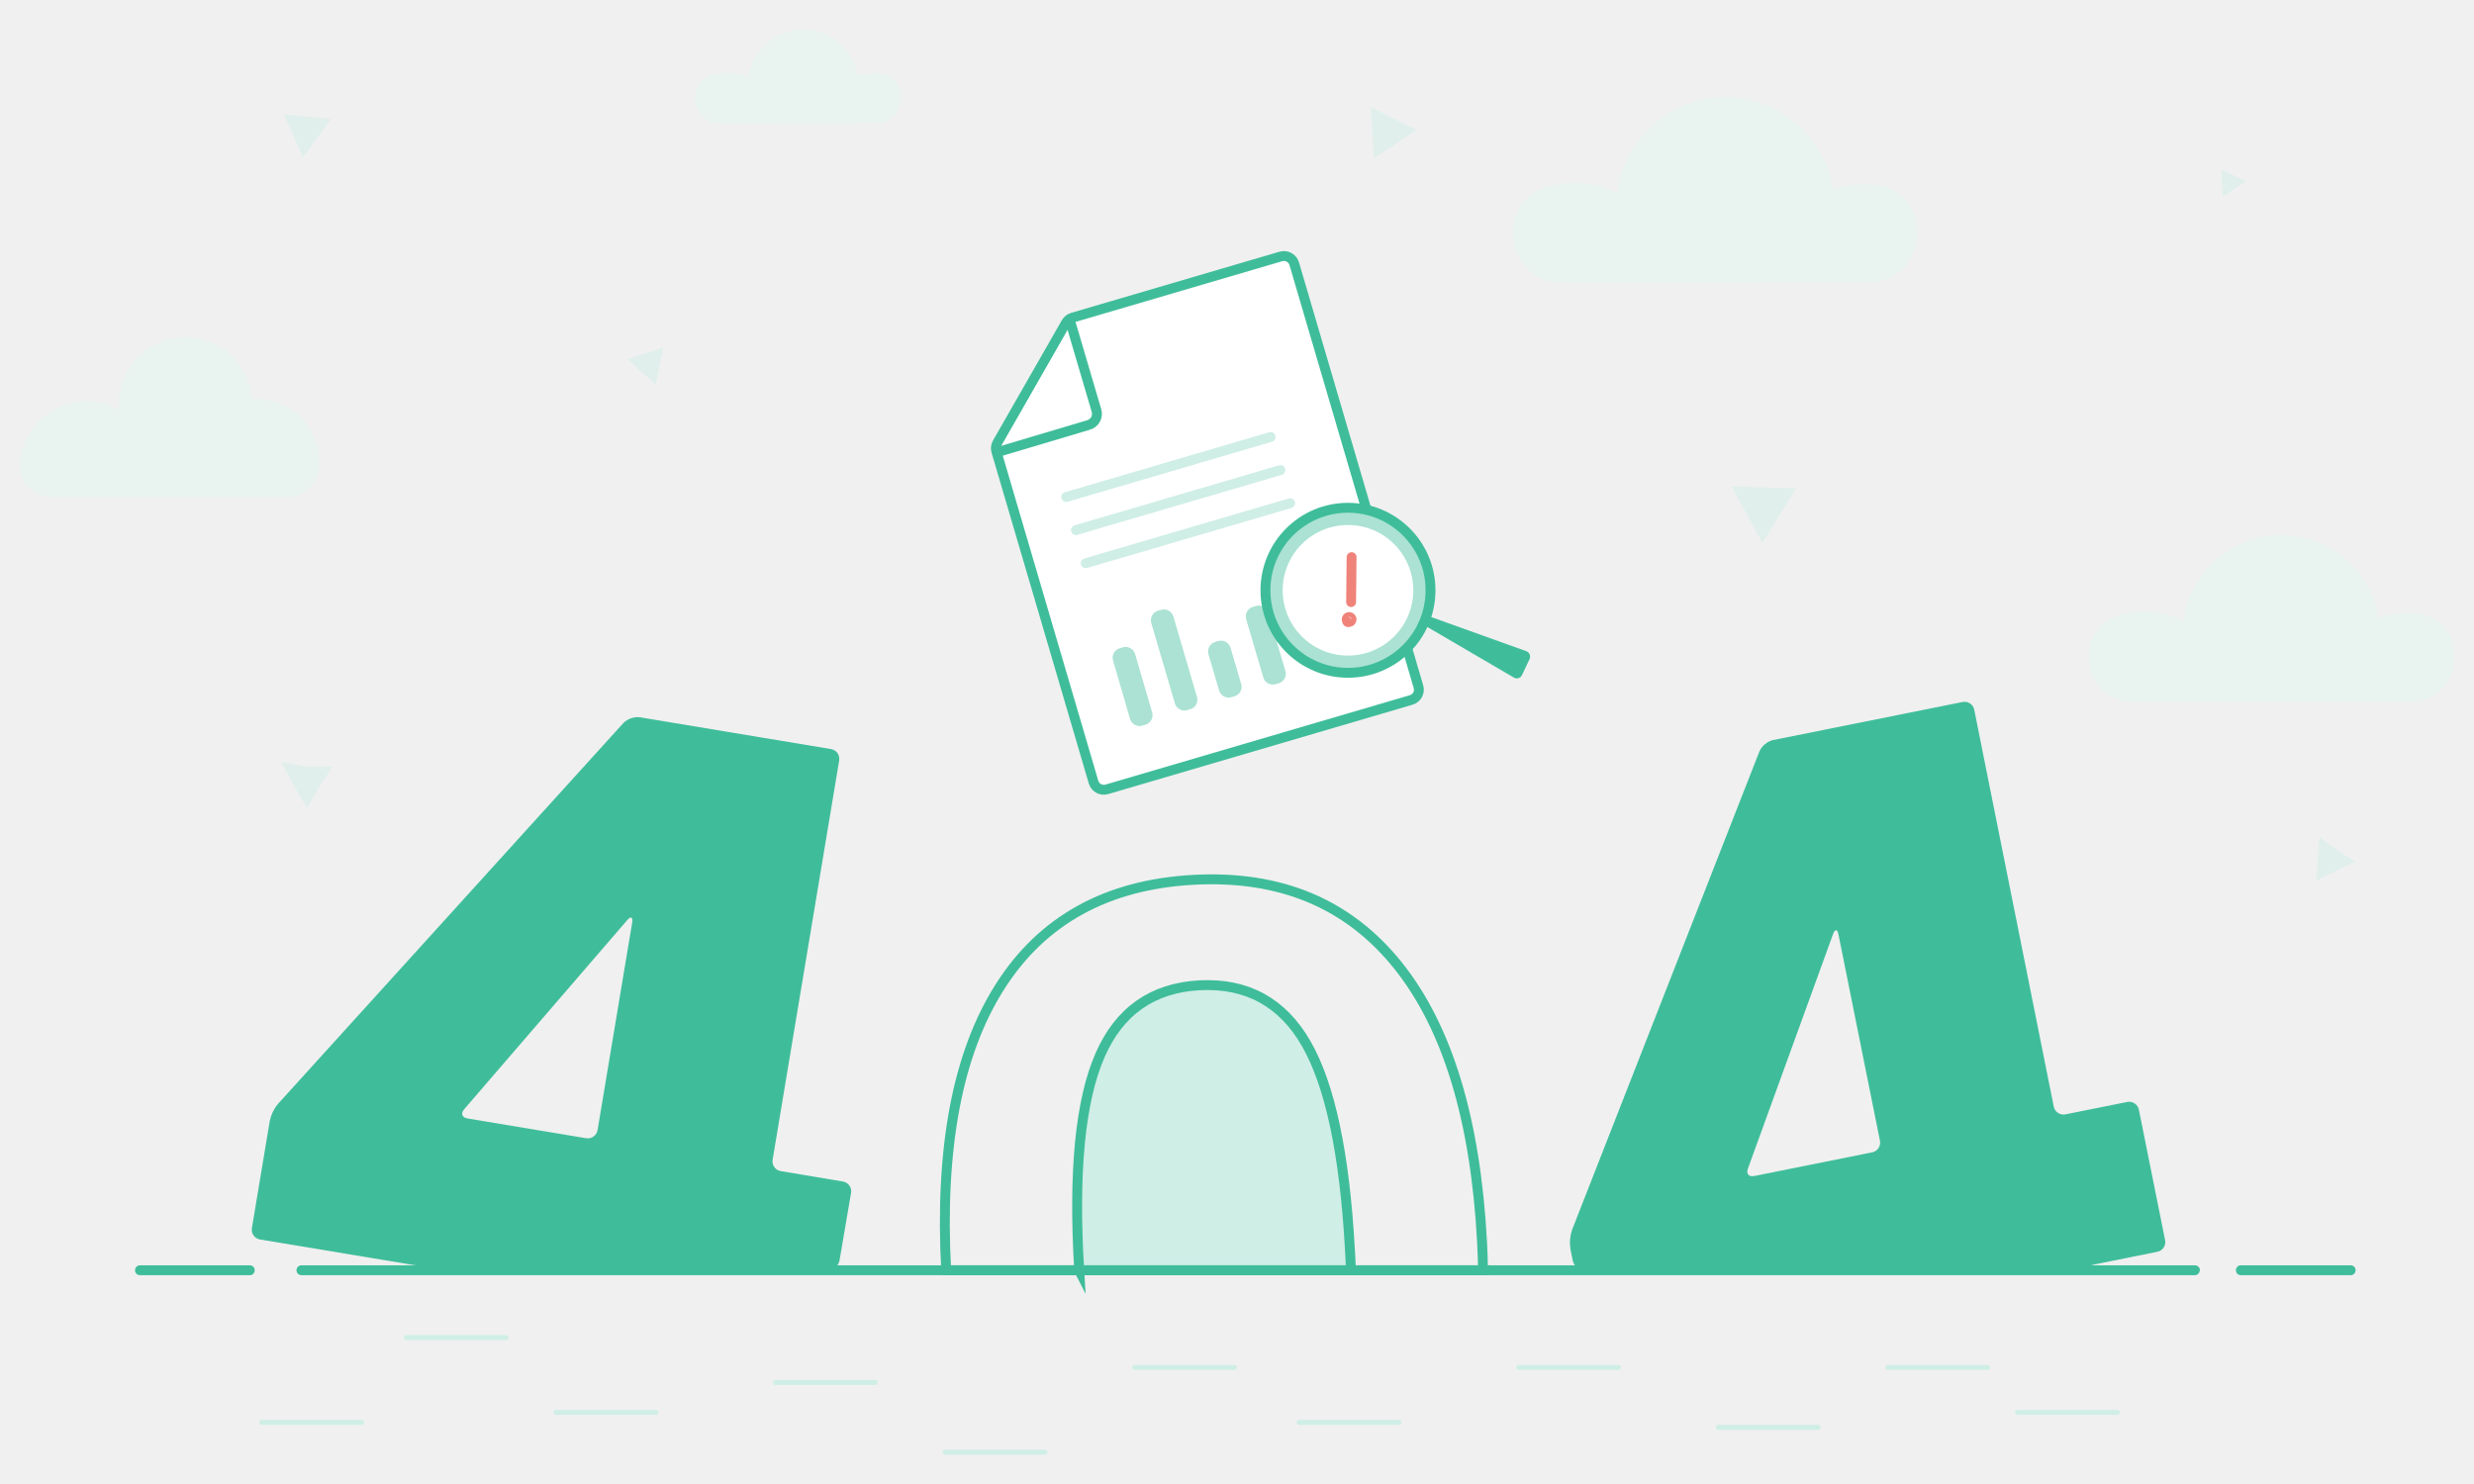
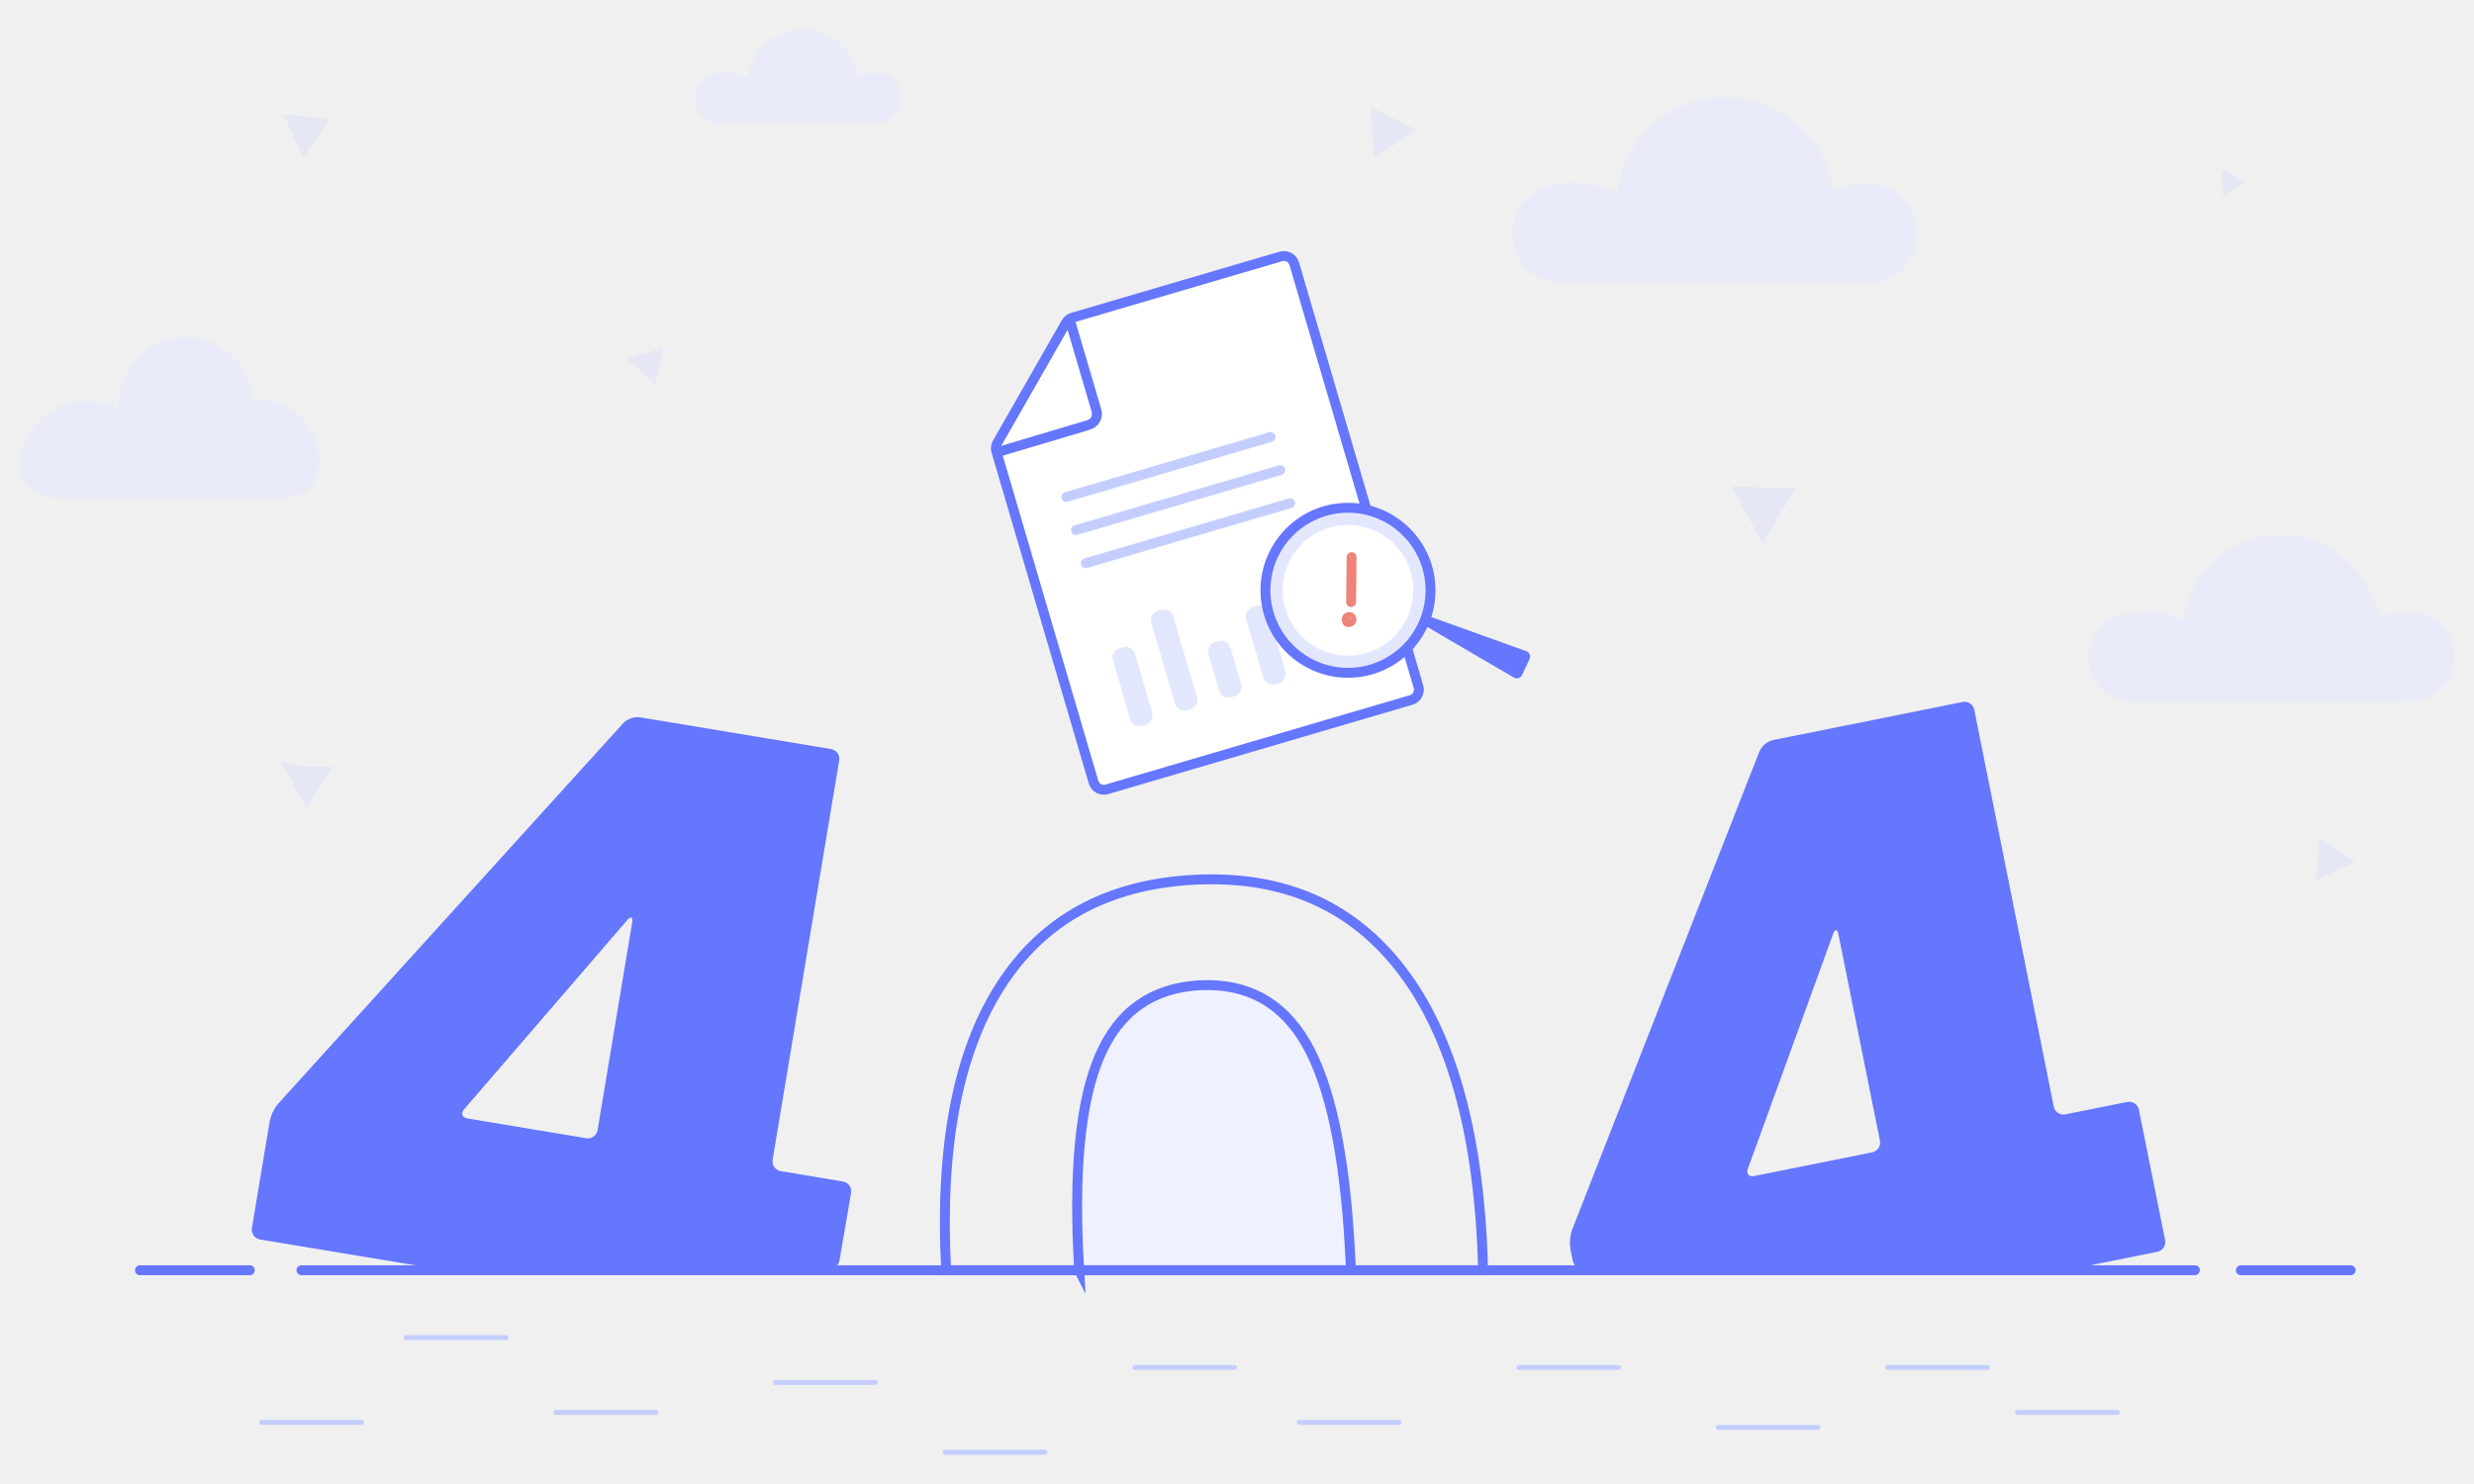
<svg xmlns="http://www.w3.org/2000/svg" viewBox="0 0 500 300">
-   <path d="M299.73,256.79q-.06-2.87-.21-5.83-2-37.08-17-55.8t-41.29-17.3q-26.34,1.42-39.17,21.66t-10.84,57.27Z" fill="none" stroke="#3fbd9a" stroke-miterlimit="10" stroke-width="2" />
-   <path d="M218.09,256.79H273c0-1.43-.11-2.89-.19-4.38Q271.2,223.55,264,211t-21.56-11.82q-14.32.78-20.14,14.19-6,13.74-4.19,43.46Z" fill="#cfeee6" />
-   <path d="M218.09,256.79H273c0-1.43-.11-2.89-.19-4.38Q271.2,223.55,264,211t-21.56-11.82q-14.32.78-20.14,14.19-6,13.74-4.19,43.46Z" fill="none" stroke="#3fbd9a" stroke-miterlimit="10" stroke-width="2" />
-   <path d="M444.57,256.79a1,1,0,0,1-1,1H60.87a1,1,0,0,1-.95-1h0a1,1,0,0,1,.95-1H443.61a1,1,0,0,1,1,1Z" fill="#3fbd9a" />
-   <path d="M57.94,100.53a6.46,6.46,0,0,0,6.46-5.44,12.54,12.54,0,0,0,.12-1.75,12.71,12.71,0,0,0-12.71-12.7c-.28,0-.57,0-.85,0A13.5,13.5,0,0,0,24,81.81c0,.33,0,.66,0,1a13.36,13.36,0,0,0-7.2-1.7A13.55,13.55,0,0,0,4,93.61s0,.1,0,.16a6.43,6.43,0,0,0,6.45,6.76Z" fill="#e2f5f0" opacity="0.5" style="isolation:isolate" />
-   <path d="M487,141.87c11.54,0,12.3-17.38.78-18-.38,0-.75,0-1.13,0a19.38,19.38,0,0,0-5.94.93,19.94,19.94,0,0,0-39.43.63,18.38,18.38,0,0,0-7.94-1.79,18.06,18.06,0,0,0-4.44.54c-10.27,2.55-8.27,17.77,2.31,17.77Z" fill="#e2f5f0" opacity="0.5" style="isolation:isolate" />
-   <path d="M377.41,57.19c12.76,0,13.59-19.21.86-19.94-.41,0-.83,0-1.25,0a21.5,21.5,0,0,0-6.56,1,22,22,0,0,0-43.58.7,20.32,20.32,0,0,0-13.67-1.39c-11.35,2.81-9.15,19.64,2.55,19.64Z" fill="#e2f5f0" opacity="0.5" style="isolation:isolate" />
+   <path d="M299.73,256.79q-.06-2.87-.21-5.83-2-37.08-17-55.8t-41.29-17.3q-26.34,1.42-39.17,21.66t-10.84,57.27Z" fill="none" stroke="#6576ff" stroke-miterlimit="10" stroke-width="2" />
+   <path d="M218.09,256.79H273c0-1.43-.11-2.89-.19-4.38Q271.2,223.55,264,211t-21.56-11.82q-14.32.78-20.14,14.19-6,13.74-4.19,43.46Z" fill="#eff1ff" />
+   <path d="M218.09,256.79H273c0-1.43-.11-2.89-.19-4.38Q271.2,223.55,264,211t-21.56-11.82q-14.32.78-20.14,14.19-6,13.74-4.19,43.46Z" fill="none" stroke="#6576ff" stroke-miterlimit="10" stroke-width="2" />
+   <path d="M444.57,256.79a1,1,0,0,1-1,1H60.87a1,1,0,0,1-.95-1h0a1,1,0,0,1,.95-1H443.61a1,1,0,0,1,1,1Z" fill="#6576ff" />
+   <path d="M57.94,100.53a6.46,6.46,0,0,0,6.46-5.44,12.54,12.54,0,0,0,.12-1.75,12.71,12.71,0,0,0-12.71-12.7c-.28,0-.57,0-.85,0A13.5,13.5,0,0,0,24,81.81c0,.33,0,.66,0,1a13.36,13.36,0,0,0-7.2-1.7A13.55,13.55,0,0,0,4,93.61s0,.1,0,.16a6.43,6.43,0,0,0,6.45,6.76Z" fill="#e1e6ff" opacity="0.5" style="isolation:isolate" />
+   <path d="M487,141.87c11.54,0,12.3-17.38.78-18-.38,0-.75,0-1.13,0a19.38,19.38,0,0,0-5.94.93,19.94,19.94,0,0,0-39.43.63,18.38,18.38,0,0,0-7.94-1.79,18.06,18.06,0,0,0-4.44.54c-10.27,2.55-8.27,17.77,2.31,17.77Z" fill="#e1e6ff" opacity="0.5" style="isolation:isolate" />
+   <path d="M377.41,57.19c12.76,0,13.59-19.21.86-19.94-.41,0-.83,0-1.25,0a21.5,21.5,0,0,0-6.56,1,22,22,0,0,0-43.58.7,20.32,20.32,0,0,0-13.67-1.39c-11.35,2.81-9.15,19.64,2.55,19.64Z" fill="#e1e6ff" opacity="0.5" style="isolation:isolate" />
  <g opacity="0.5">
-     <polygon points="66.81 24.06 64.03 27.93 61.25 31.79 59.3 27.45 57.34 23.11 62.08 23.59 66.81 24.06" fill="#cfeee6" />
-     <polygon points="362.97 98.71 359.57 104.24 356.18 109.77 353.08 104.07 349.99 98.36 356.48 98.53 362.97 98.71" fill="#cfeee6" />
-     <polygon points="468.75 169.32 472.35 171.75 475.94 174.19 472.03 176.08 468.13 177.97 468.44 173.65 468.75 169.32" fill="#cfeee6" />
-     <polygon points="126.81 72.6 130.44 71.43 134.07 70.26 133.27 73.99 132.47 77.72 129.64 75.16 126.81 72.6" fill="#cfeee6" />
-     <polygon points="56.82 153.96 61.99 154.97 67.17 154.97 64.62 158.88 62.07 163.38 59.45 158.92 56.82 153.96" fill="#cfeee6" />
-     <polygon points="277.04 21.66 281.67 23.97 286.3 26.27 281.99 29.13 277.68 31.99 277.36 26.82 277.04 21.66" fill="#cfeee6" />
-     <polygon points="448.92 34.22 451.37 35.44 453.83 36.66 451.54 38.18 449.26 39.7 449.09 36.96 448.92 34.22" fill="#cfeee6" />
+     <polygon points="66.81 24.06 64.03 27.93 61.25 31.79 59.3 27.45 57.34 23.11 62.08 23.59 66.81 24.06" fill="#dae0f7" />
+     <polygon points="362.97 98.71 359.57 104.24 356.18 109.77 353.08 104.07 349.99 98.36 356.48 98.53 362.97 98.71" fill="#dae0f7" />
+     <polygon points="468.75 169.32 472.35 171.75 475.94 174.19 472.03 176.08 468.13 177.97 468.44 173.65 468.75 169.32" fill="#dae0f7" />
+     <polygon points="126.81 72.6 130.44 71.43 134.07 70.26 133.27 73.99 132.47 77.72 129.64 75.16 126.81 72.6" fill="#dae0f7" />
+     <polygon points="56.82 153.96 61.99 154.97 67.17 154.97 64.62 158.88 62.07 163.38 59.45 158.92 56.82 153.96" fill="#dae0f7" />
+     <polygon points="277.04 21.66 281.67 23.97 286.3 26.27 281.99 29.13 277.68 31.99 277.36 26.82 277.04 21.66" fill="#dae0f7" />
+     <polygon points="448.92 34.22 451.37 35.44 453.83 36.66 451.54 38.18 449.26 39.7 449.09 36.96 448.92 34.22" fill="#dae0f7" />
  </g>
  <path d="M223.69,159.57,285.2,141.5a2.16,2.16,0,0,0,1.47-2.69l-25.1-85.49a2.19,2.19,0,0,0-2.7-1.48L216.76,64.21a2.19,2.19,0,0,0-1.28,1L201.56,89.54a2.13,2.13,0,0,0-.2,1.69L221,158.09A2.17,2.17,0,0,0,223.69,159.57Z" fill="#fff" />
-   <path d="M223.69,159.57,285.2,141.5a2.16,2.16,0,0,0,1.47-2.69l-25.1-85.49a2.19,2.19,0,0,0-2.7-1.48L216.76,64.21a2.19,2.19,0,0,0-1.28,1L201.56,89.54a2.13,2.13,0,0,0-.2,1.69L221,158.09A2.17,2.17,0,0,0,223.69,159.57Z" fill="none" stroke="#3fbd9a" stroke-linecap="round" stroke-linejoin="round" stroke-width="2" />
-   <path d="M216.46,65.54,221.6,83A2.33,2.33,0,0,1,220,85.91l-18.28,5.45" fill="#fff" stroke="#3fbd9a" stroke-linecap="round" stroke-linejoin="round" stroke-width="2" />
-   <rect x="226.7" y="130.16" width="4.65" height="16.29" rx="2" ry="2" transform="matrix(0.96, -0.28, 0.28, 0.96, -29.69, 70.13)" fill="#abe2d3" />
-   <rect x="245.21" y="129.47" width="4.65" height="11.64" rx="2" ry="2" transform="translate(-28.09 75.23) rotate(-16.37)" fill="#abe2d3" />
-   <rect x="253.49" y="122.29" width="4.65" height="16.29" rx="2" ry="2" transform="translate(-26.39 77.36) rotate(-16.37)" fill="#abe2d3" />
-   <rect x="234.97" y="122.97" width="4.65" height="20.94" rx="2" ry="2" transform="translate(-27.99 72.27) rotate(-16.37)" fill="#abe2d3" />
-   <line x1="215.49" y1="100.47" x2="256.79" y2="88.34" fill="none" stroke="#cfeee6" stroke-linecap="round" stroke-linejoin="round" stroke-width="2" />
-   <line x1="217.45" y1="107.16" x2="258.76" y2="95.03" fill="none" stroke="#cfeee6" stroke-linecap="round" stroke-linejoin="round" stroke-width="2" />
-   <line x1="219.42" y1="113.86" x2="260.73" y2="101.73" fill="none" stroke="#cfeee6" stroke-linecap="round" stroke-linejoin="round" stroke-width="2" />
-   <path d="M307.59,136.49l1.54-3.26a1.17,1.17,0,0,0-.66-1.59l-20.59-7.39-.9,1.63L306,137A1.16,1.16,0,0,0,307.59,136.49Z" fill="#3fbd9a" />
-   <circle cx="272.43" cy="119.33" r="16.68" fill="#abe2d3" />
+   <path d="M223.69,159.57,285.2,141.5a2.16,2.16,0,0,0,1.47-2.69l-25.1-85.49a2.19,2.19,0,0,0-2.7-1.48L216.76,64.21a2.19,2.19,0,0,0-1.28,1L201.56,89.54a2.13,2.13,0,0,0-.2,1.69L221,158.09A2.17,2.17,0,0,0,223.69,159.57Z" fill="none" stroke="#6576ff" stroke-linecap="round" stroke-linejoin="round" stroke-width="2" />
+   <path d="M216.46,65.54,221.6,83A2.33,2.33,0,0,1,220,85.91l-18.28,5.45" fill="#fff" stroke="#6576ff" stroke-linecap="round" stroke-linejoin="round" stroke-width="2" />
+   <rect x="226.7" y="130.16" width="4.65" height="16.29" rx="2" ry="2" transform="matrix(0.96, -0.28, 0.28, 0.96, -29.69, 70.13)" fill="#e3e7fe" />
+   <rect x="245.21" y="129.47" width="4.65" height="11.64" rx="2" ry="2" transform="translate(-28.09 75.23) rotate(-16.37)" fill="#e3e7fe" />
+   <rect x="253.49" y="122.29" width="4.65" height="16.29" rx="2" ry="2" transform="translate(-26.39 77.36) rotate(-16.37)" fill="#e3e7fe" />
+   <rect x="234.97" y="122.97" width="4.65" height="20.94" rx="2" ry="2" transform="translate(-27.99 72.27) rotate(-16.37)" fill="#e3e7fe" />
+   <line x1="215.49" y1="100.47" x2="256.79" y2="88.34" fill="none" stroke="#c4cefe" stroke-linecap="round" stroke-linejoin="round" stroke-width="2" />
+   <line x1="217.45" y1="107.16" x2="258.76" y2="95.03" fill="none" stroke="#c4cefe" stroke-linecap="round" stroke-linejoin="round" stroke-width="2" />
+   <line x1="219.42" y1="113.86" x2="260.73" y2="101.73" fill="none" stroke="#c4cefe" stroke-linecap="round" stroke-linejoin="round" stroke-width="2" />
+   <path d="M307.59,136.49l1.54-3.26a1.17,1.17,0,0,0-.66-1.59l-20.59-7.39-.9,1.63L306,137A1.16,1.16,0,0,0,307.59,136.49Z" fill="#6576ff" />
+   <circle cx="272.43" cy="119.33" r="16.68" fill="#e3e7fe" />
  <circle cx="272.43" cy="119.33" r="13.2" fill="#fff" />
-   <circle cx="272.43" cy="119.33" r="16.68" fill="none" stroke="#3fbd9a" stroke-linecap="round" stroke-linejoin="round" stroke-width="2" />
+   <circle cx="272.43" cy="119.33" r="16.68" fill="none" stroke="#6576ff" stroke-linecap="round" stroke-linejoin="round" stroke-width="2" />
  <line x1="273.16" y1="112.63" x2="273.06" y2="121.71" fill="none" stroke="#ef837a" stroke-linecap="round" stroke-linejoin="round" stroke-width="2" />
  <line x1="272.35" y1="125.73" x2="272.35" y2="125.73" fill="none" stroke="#ef837a" stroke-linecap="round" stroke-linejoin="round" stroke-width="2" />
  <circle cx="272.66" cy="125.23" r="0.5" fill="none" stroke="#ef837a" stroke-linecap="round" stroke-linejoin="round" stroke-width="2" />
-   <path d="M419.72,256.79c1.1,0,2-.19,1.92-.41s.8-.59,1.87-.81L436,253.06a2,2,0,0,0,1.57-2.36l-5.3-26.37a2,2,0,0,0-2.36-1.56l-12.48,2.5a2,2,0,0,1-2.36-1.56L399,143.48a2,2,0,0,0-2.35-1.57l-38.37,7.71a4.13,4.13,0,0,0-2.69,2.26l-37.88,96.76a8,8,0,0,0-.33,3.82l.47,2.37a2.56,2.56,0,0,0,2.4,2Zm-49.24-68c.37-1,.86-1,1.07.08l8.39,41.73a2,2,0,0,1-1.57,2.35l-23.84,4.79c-1.08.22-1.66-.45-1.28-1.48Z" fill="#3fbd9a" />
-   <path d="M167.34,256.79a2.45,2.45,0,0,0,2.33-2L172,241.15a2,2,0,0,0-1.64-2.3l-12.57-2.1a2,2,0,0,1-1.64-2.3l13.45-80.72a2,2,0,0,0-1.64-2.3L129.31,145a4.11,4.11,0,0,0-3.31,1.15l-69.81,77a7.94,7.94,0,0,0-1.67,3.45l-3.61,21.66a2,2,0,0,0,1.64,2.31L88,256.46a29.25,29.25,0,0,0,4,.33ZM126.77,186c.72-.83,1.16-.63,1,.46l-7,42a2,2,0,0,1-2.3,1.64l-24-4c-1.09-.19-1.39-1-.67-1.85Z" fill="#3fbd9a" />
-   <rect x="52.39" y="287.03" width="21.17" height="1.01" rx="0.5" ry="0.5" fill="#cfeee6" />
-   <rect x="111.87" y="285.02" width="21.17" height="1.01" rx="0.5" ry="0.5" fill="#cfeee6" />
-   <rect x="156.22" y="278.97" width="21.17" height="1.01" rx="0.5" ry="0.5" fill="#cfeee6" />
-   <rect x="190.5" y="293.08" width="21.17" height="1.01" rx="0.5" ry="0.5" fill="#cfeee6" />
-   <rect x="262.07" y="287.03" width="21.17" height="1.01" rx="0.5" ry="0.5" fill="#cfeee6" />
-   <rect x="346.75" y="288.04" width="21.17" height="1.01" rx="0.5" ry="0.5" fill="#cfeee6" />
-   <rect x="81.62" y="269.9" width="21.17" height="1.01" rx="0.5" ry="0.5" fill="#cfeee6" />
-   <rect x="228.81" y="275.94" width="21.17" height="1.01" rx="0.5" ry="0.5" fill="#cfeee6" />
-   <rect x="381.03" y="275.94" width="21.17" height="1.01" rx="0.5" ry="0.5" fill="#cfeee6" />
-   <rect x="306.43" y="275.94" width="21.17" height="1.01" rx="0.5" ry="0.5" fill="#cfeee6" />
-   <rect x="407.24" y="285.02" width="21.17" height="1.01" rx="0.5" ry="0.5" fill="#cfeee6" />
-   <path d="M51.48,256.79a1,1,0,0,1-.88,1H28.18a1,1,0,0,1-.89-1h0a1,1,0,0,1,.89-1H50.6a1,1,0,0,1,.88,1Z" fill="#3fbd9a" />
-   <path d="M476.07,256.79a1,1,0,0,1-.89,1H452.77a1,1,0,0,1-.89-1h0a1,1,0,0,1,.89-1h22.41a1,1,0,0,1,.89,1Z" fill="#3fbd9a" />
-   <path d="M177,24.93c6.38,0,7-9.61.61-10.13-.29,0-.59,0-.89,0a10.81,10.81,0,0,0-3.34.52,11.21,11.21,0,0,0-22.17.35,10.37,10.37,0,0,0-4.45-1,10.21,10.21,0,0,0-2.61.34c-5.69,1.48-4.48,10,1.41,10Z" fill="#e2f5f0" opacity="0.5" style="isolation:isolate" />
+   <path d="M419.72,256.79c1.1,0,2-.19,1.92-.41s.8-.59,1.87-.81L436,253.06a2,2,0,0,0,1.57-2.36l-5.3-26.37a2,2,0,0,0-2.36-1.56l-12.48,2.5a2,2,0,0,1-2.36-1.56L399,143.48a2,2,0,0,0-2.35-1.57l-38.37,7.71a4.13,4.13,0,0,0-2.69,2.26l-37.88,96.76a8,8,0,0,0-.33,3.82l.47,2.37a2.56,2.56,0,0,0,2.4,2Zm-49.24-68c.37-1,.86-1,1.07.08l8.39,41.73a2,2,0,0,1-1.57,2.35l-23.84,4.79c-1.08.22-1.66-.45-1.28-1.48Z" fill="#6576ff" />
+   <path d="M167.34,256.79a2.45,2.45,0,0,0,2.33-2L172,241.15a2,2,0,0,0-1.64-2.3l-12.57-2.1a2,2,0,0,1-1.64-2.3l13.45-80.72a2,2,0,0,0-1.64-2.3L129.31,145a4.11,4.11,0,0,0-3.31,1.15l-69.81,77a7.94,7.94,0,0,0-1.67,3.45l-3.61,21.66a2,2,0,0,0,1.64,2.31L88,256.46a29.25,29.25,0,0,0,4,.33ZM126.77,186c.72-.83,1.16-.63,1,.46l-7,42a2,2,0,0,1-2.3,1.64l-24-4c-1.09-.19-1.39-1-.67-1.85Z" fill="#6576ff" />
+   <rect x="52.39" y="287.03" width="21.17" height="1.01" rx="0.5" ry="0.5" fill="#c4cefe" />
+   <rect x="111.87" y="285.02" width="21.17" height="1.01" rx="0.5" ry="0.5" fill="#c4cefe" />
+   <rect x="156.22" y="278.97" width="21.17" height="1.01" rx="0.5" ry="0.5" fill="#c4cefe" />
+   <rect x="190.5" y="293.08" width="21.17" height="1.01" rx="0.5" ry="0.5" fill="#c4cefe" />
+   <rect x="262.07" y="287.03" width="21.17" height="1.01" rx="0.5" ry="0.5" fill="#c4cefe" />
+   <rect x="346.75" y="288.04" width="21.17" height="1.01" rx="0.5" ry="0.5" fill="#c4cefe" />
+   <rect x="81.62" y="269.9" width="21.17" height="1.01" rx="0.5" ry="0.5" fill="#c4cefe" />
+   <rect x="228.81" y="275.94" width="21.17" height="1.01" rx="0.5" ry="0.5" fill="#c4cefe" />
+   <rect x="381.03" y="275.94" width="21.17" height="1.01" rx="0.5" ry="0.5" fill="#c4cefe" />
+   <rect x="306.43" y="275.94" width="21.17" height="1.01" rx="0.5" ry="0.5" fill="#c4cefe" />
+   <rect x="407.24" y="285.02" width="21.17" height="1.01" rx="0.5" ry="0.5" fill="#c4cefe" />
+   <path d="M51.48,256.79a1,1,0,0,1-.88,1H28.18a1,1,0,0,1-.89-1h0a1,1,0,0,1,.89-1H50.6a1,1,0,0,1,.88,1Z" fill="#6576ff" />
+   <path d="M476.07,256.79a1,1,0,0,1-.89,1H452.77a1,1,0,0,1-.89-1h0a1,1,0,0,1,.89-1h22.41a1,1,0,0,1,.89,1Z" fill="#6576ff" />
+   <path d="M177,24.93c6.38,0,7-9.61.61-10.13-.29,0-.59,0-.89,0a10.81,10.81,0,0,0-3.34.52,11.21,11.21,0,0,0-22.17.35,10.37,10.37,0,0,0-4.45-1,10.21,10.21,0,0,0-2.61.34c-5.69,1.48-4.48,10,1.41,10Z" fill="#e1e6ff" opacity="0.5" style="isolation:isolate" />
</svg>
